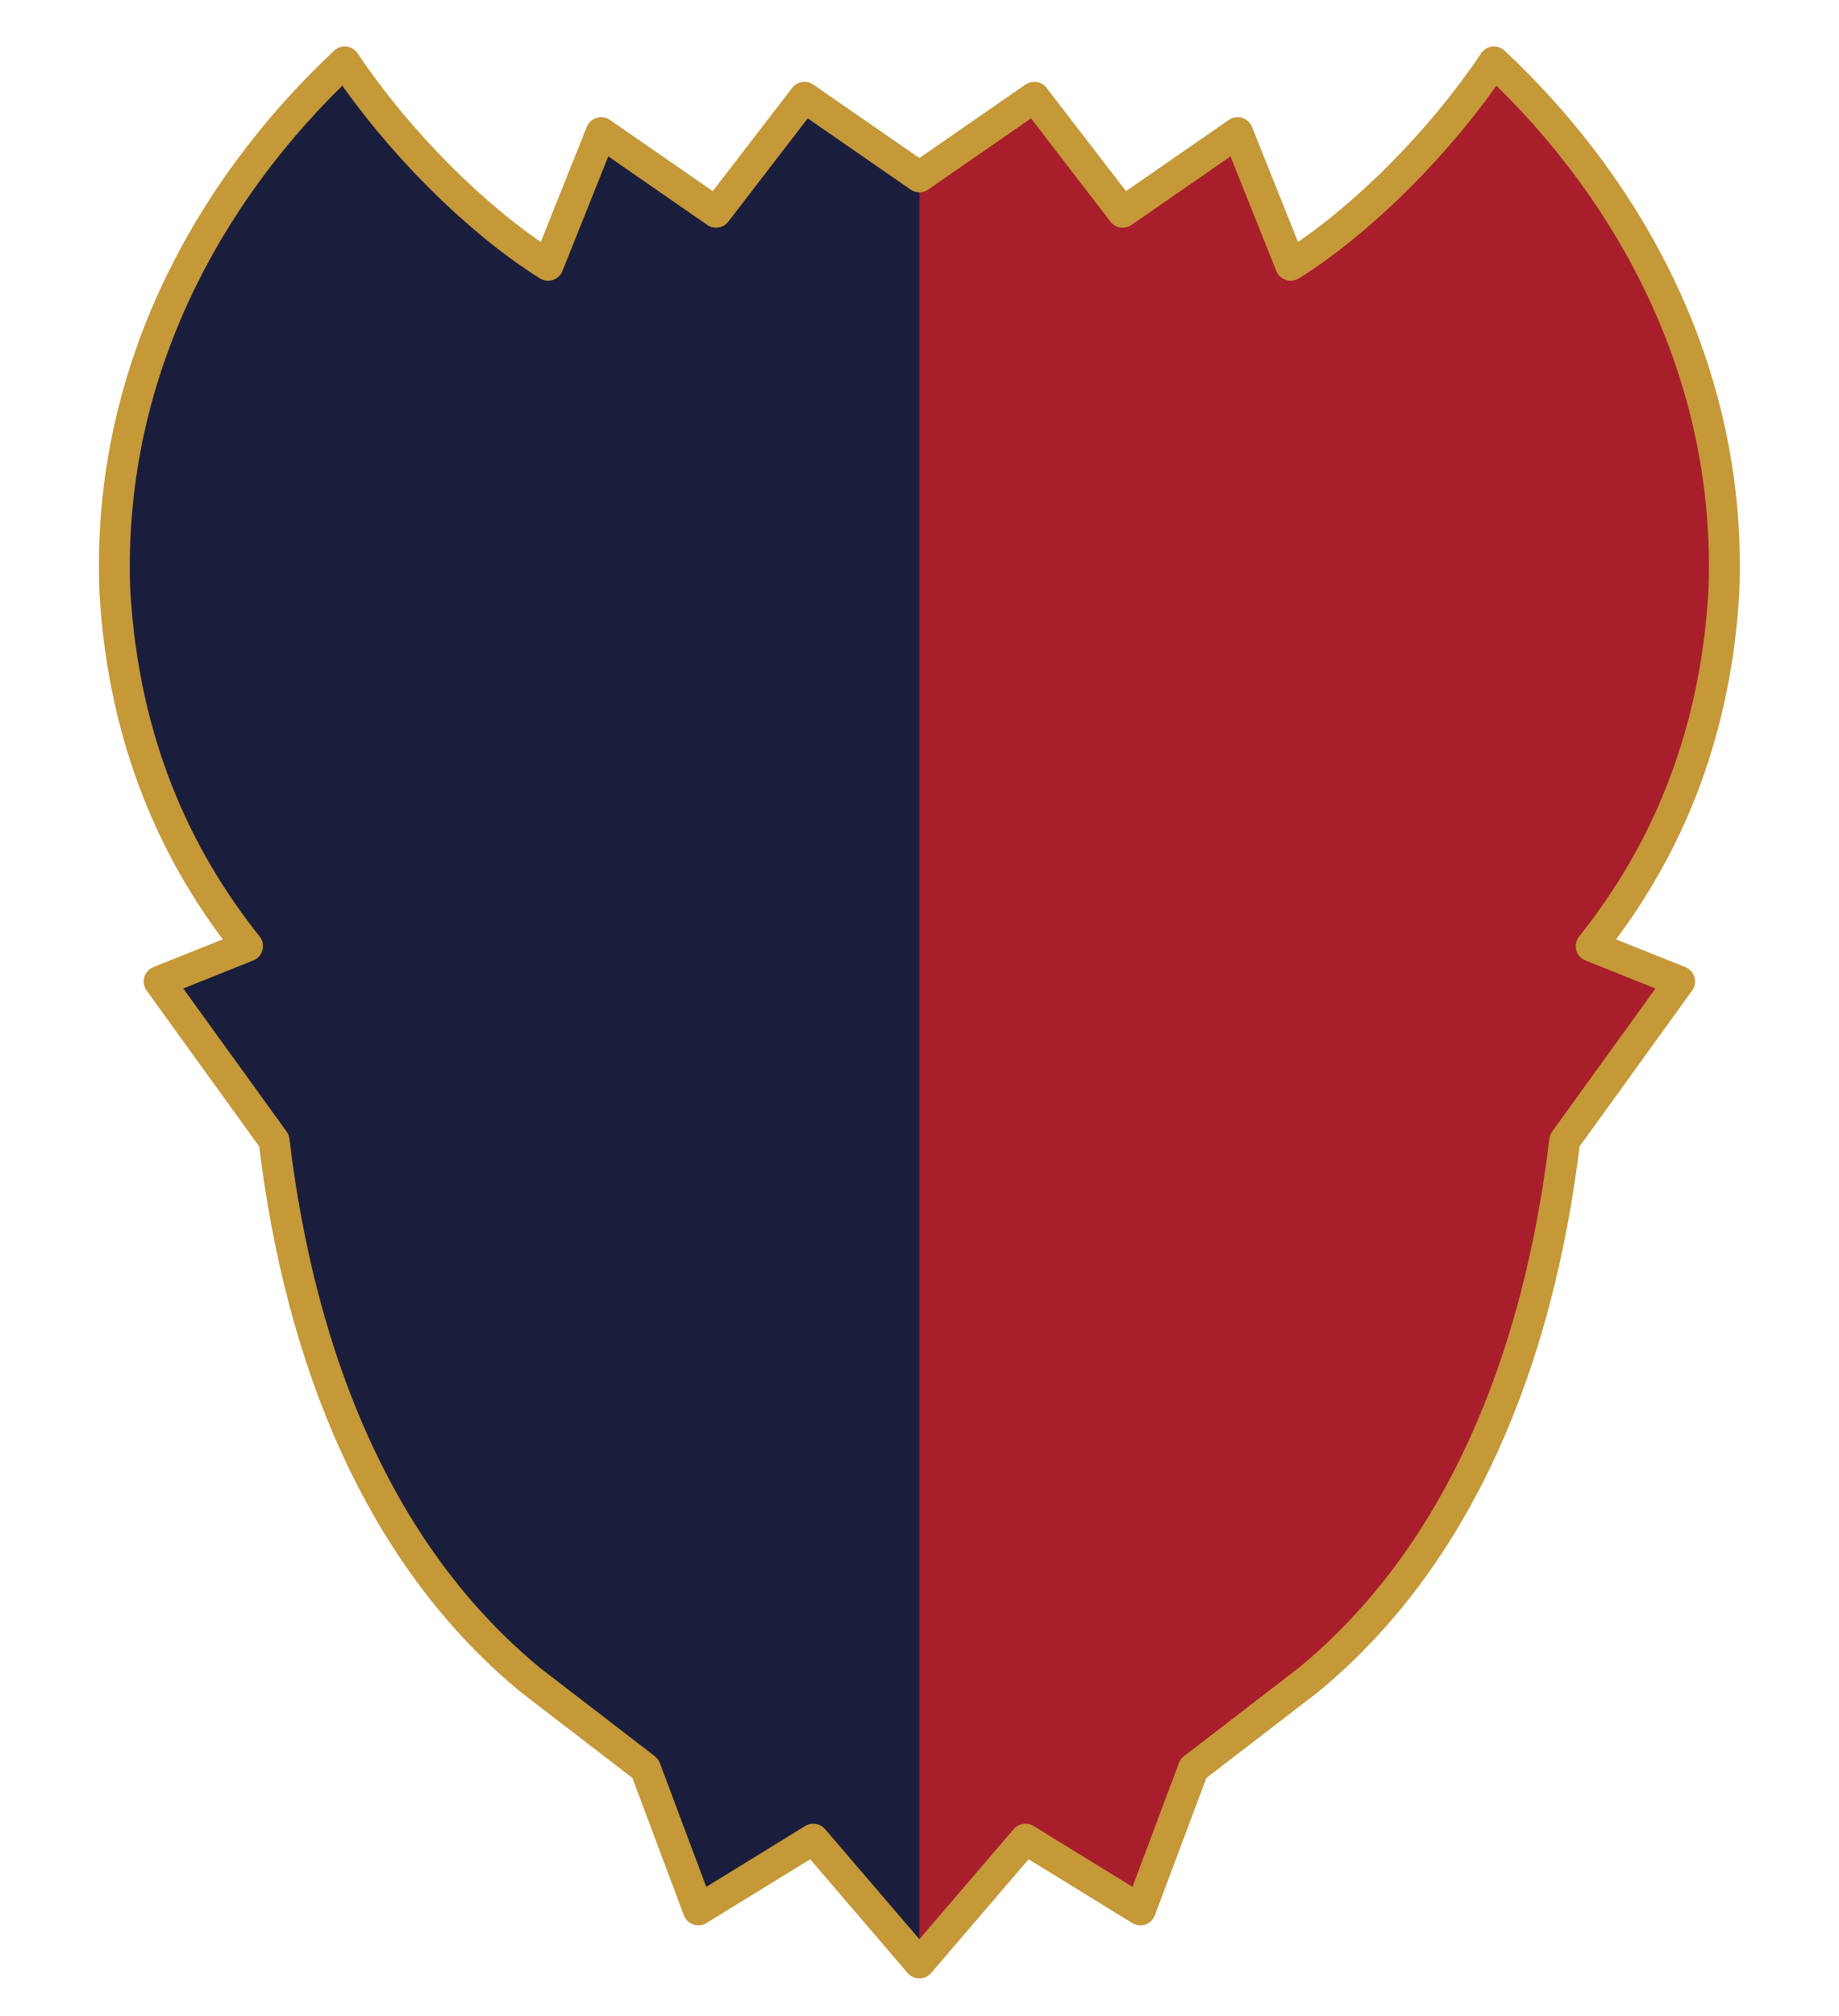
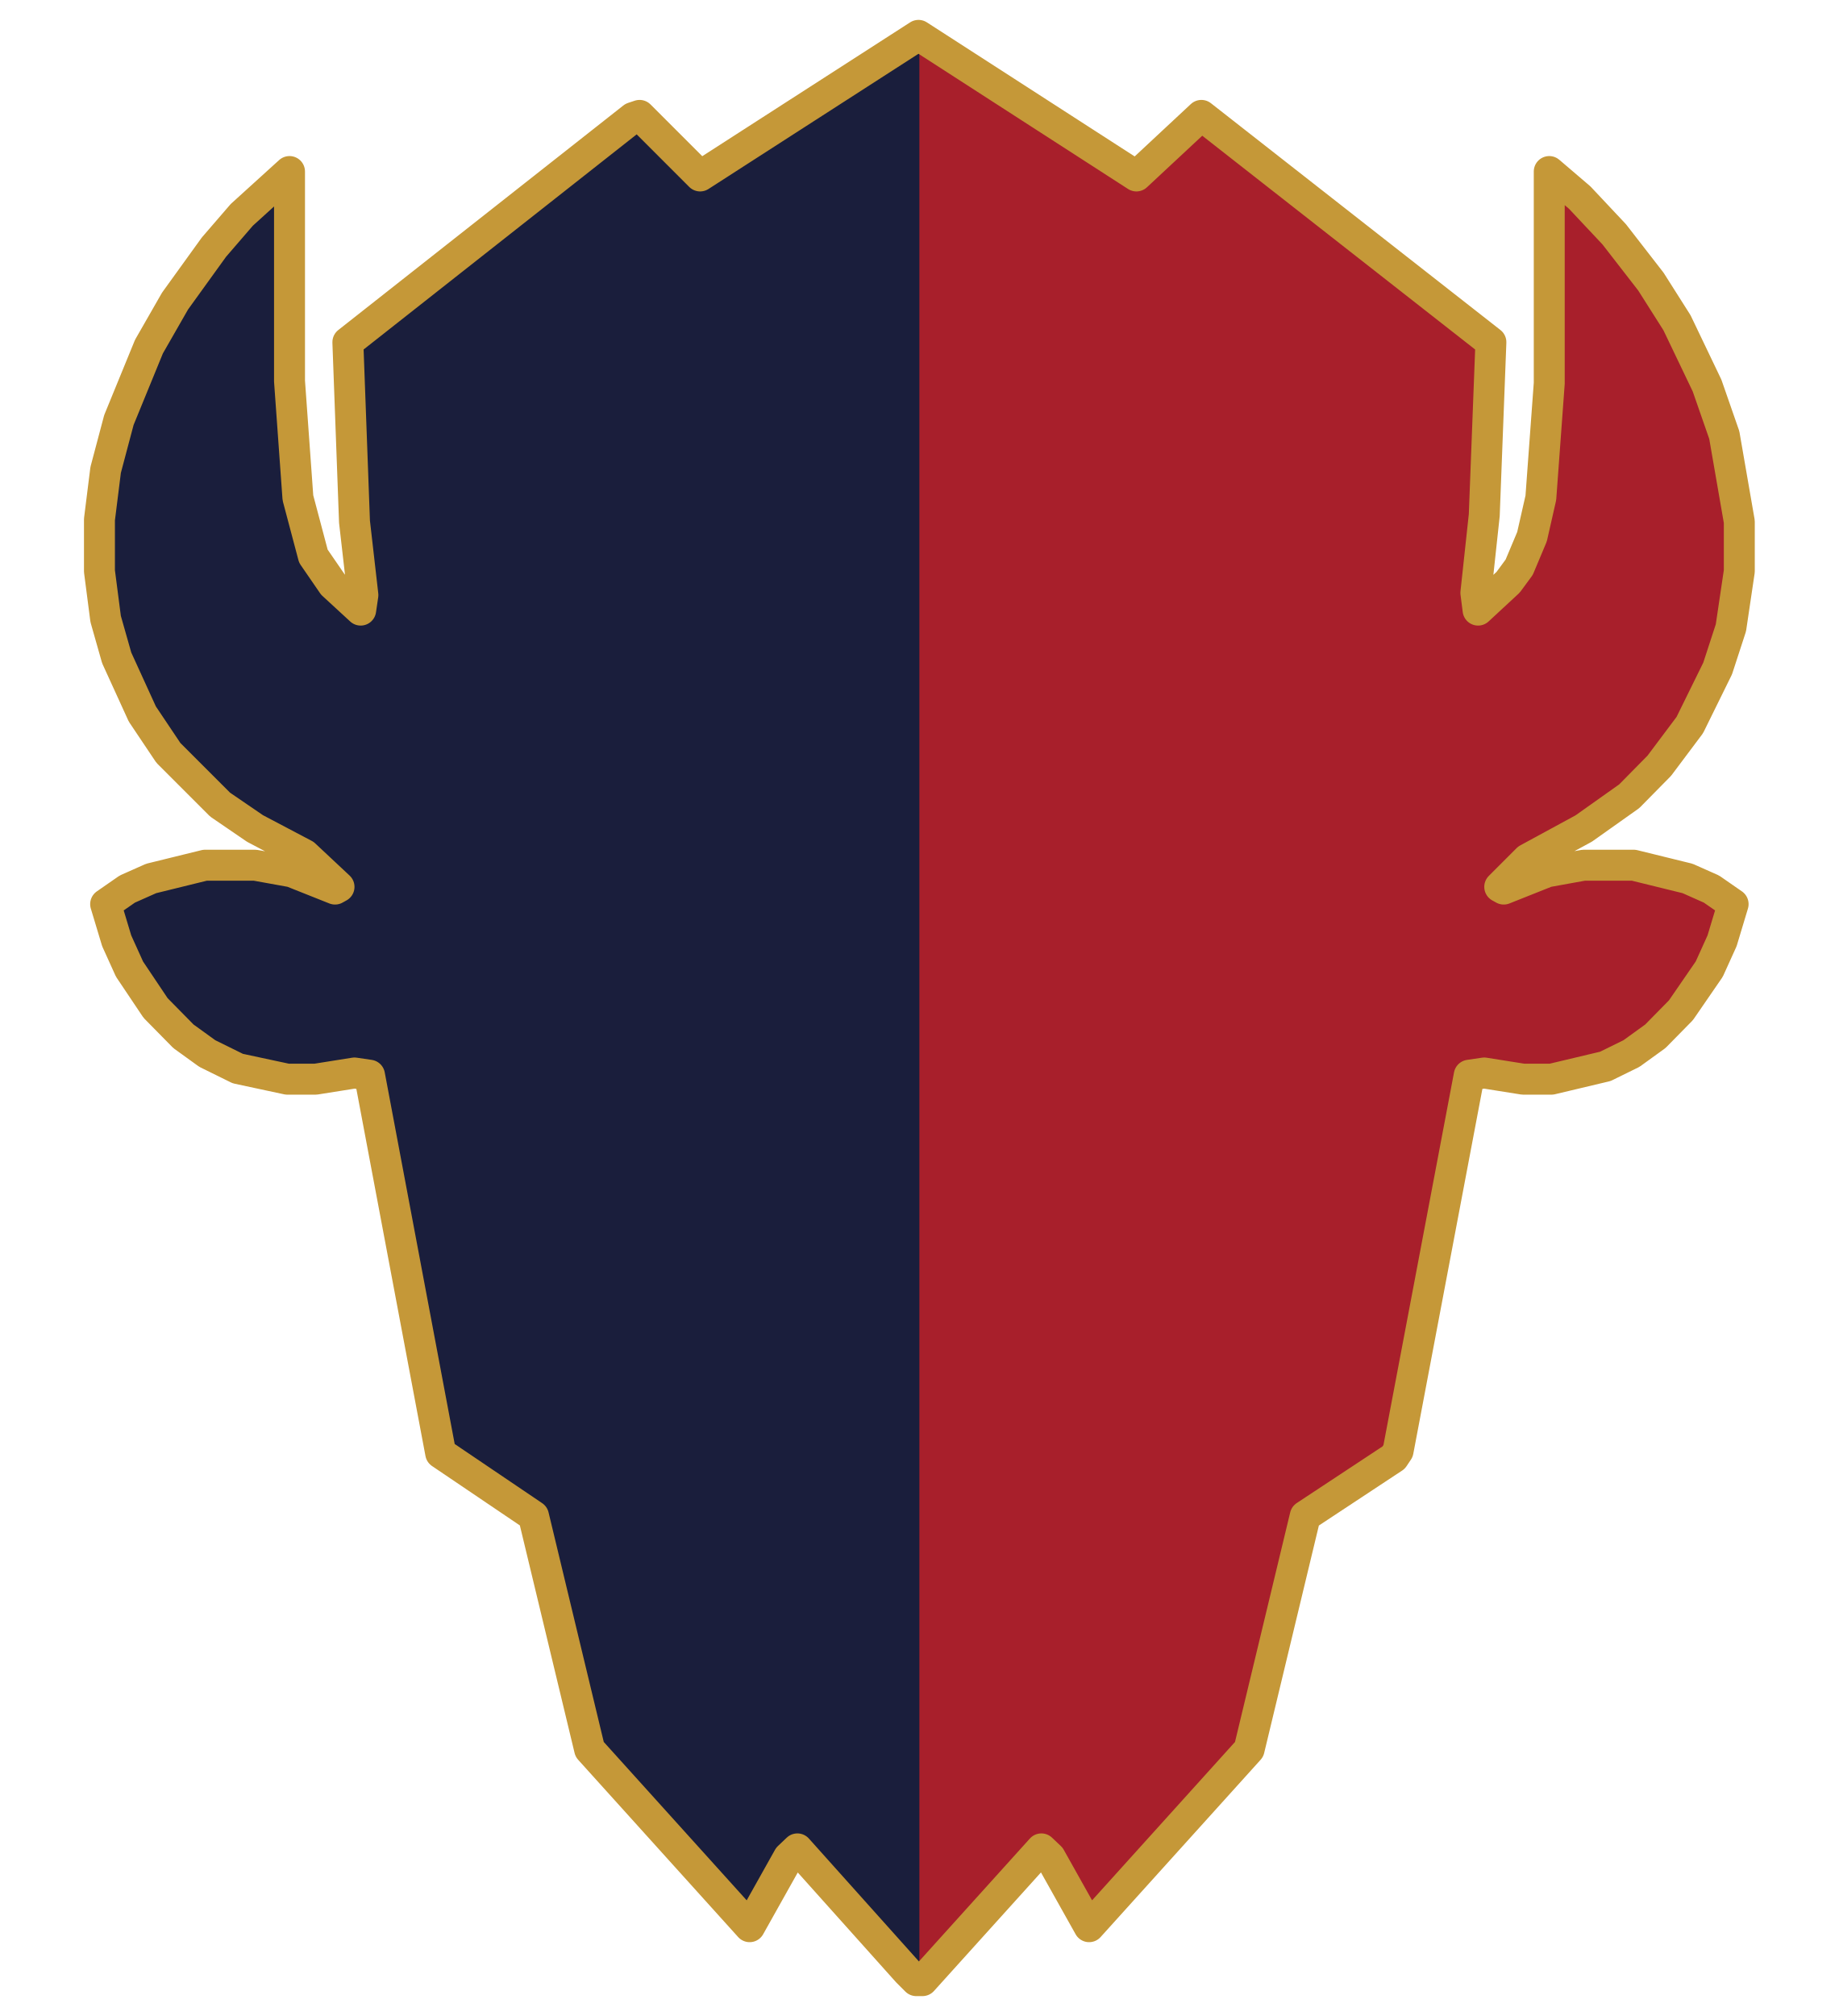
<svg xmlns="http://www.w3.org/2000/svg" viewBox="-8 -8 416 456">
  <defs>
-     <path id="s" d="M200 32 L226 14 L246 40 L272 22 L284 52 C300 42 318 24 330 6 C362 36 384 78 382 126 C380 160 368 186 352 206 L372 214 L346 250 C340 300 322 344 288 372 L262 392 L250 424 L224 408 L200 436 L176 408 L150 424 L138 392 L112 372 C78 344 60 300 54 250 L28 214 L48 206 C32 186 20 160 18 126 C16 78 38 36 70 6 C82 24 100 42 116 52 L128 22 L154 40 L174 14 Z" />
+     <path id="s" d="M199.8 0.0L249.1 31.8L263.8 18.1L329.3 69.4L327.8 108.5L325.9 126.1L326.4 130.0L333.2 123.7L335.7 120.3L338.6 113.4L340.6 104.6L342.5 78.7L342.5 30.8L349.4 36.7L357.2 45.0L365.5 55.7L371.4 65.0L378.2 79.2L382.1 90.4L385.5 110.0L385.5 121.2L383.6 134.0L380.6 143.2L374.3 156.0L367.4 165.2L360.6 172.1L350.3 179.4L337.6 186.3L331.3 192.6L332.2 193.1L342.0 189.2L350.3 187.7L361.6 187.7L373.8 190.7L379.2 193.1L384.1 196.5L381.6 204.8L378.7 211.2L372.3 220.5L366.5 226.4L361.1 230.3L355.2 233.2L343.0 236.1L336.6 236.1L327.8 234.7L324.4 235.2L308.3 320.2L307.3 321.7L287.3 334.9L274.6 387.7L238.4 427.8L229.6 412.1L227.6 410.2L200.7 440.0L199.3 440.0L197.3 438.0L172.4 410.2L170.4 412.1L161.6 427.8L125.4 387.7L112.7 334.9L91.7 320.7L75.6 235.2L72.2 234.7L63.4 236.1L57.0 236.1L45.8 233.7L38.9 230.3L33.5 226.4L27.2 220.0L21.3 211.2L18.4 204.8L15.9 196.5L20.8 193.1L26.2 190.7L38.4 187.7L49.7 187.7L58.0 189.2L67.8 193.1L68.7 192.6L60.9 185.3L49.7 179.4L41.8 174.0L30.1 162.3L24.2 153.5L18.4 140.8L15.9 132.0L14.5 121.2L14.5 109.5L15.9 98.3L18.9 87.0L25.7 70.4L31.6 60.1L40.4 47.9L46.7 40.6L57.5 30.8L57.5 78.2L59.4 104.6L62.9 117.8L67.3 124.2L73.6 130.0L74.1 126.6L72.2 110.0L70.7 69.4L135.2 18.6L136.7 18.1L150.4 31.8L199.8 0.0Z" />
    <clipPath id="r">
-       <rect x="200" y="0" width="200" height="440" />
+       <rect x="200" y="-8" width="208" height="456" />
    </clipPath>
  </defs>
  <use href="#s" fill="#1A1E3C" />
  <use href="#s" fill="#A81F2B" clip-path="url(#r)" />
  <use href="#s" fill="none" stroke="#C59838" stroke-width="7" stroke-linejoin="round" />
</svg>
